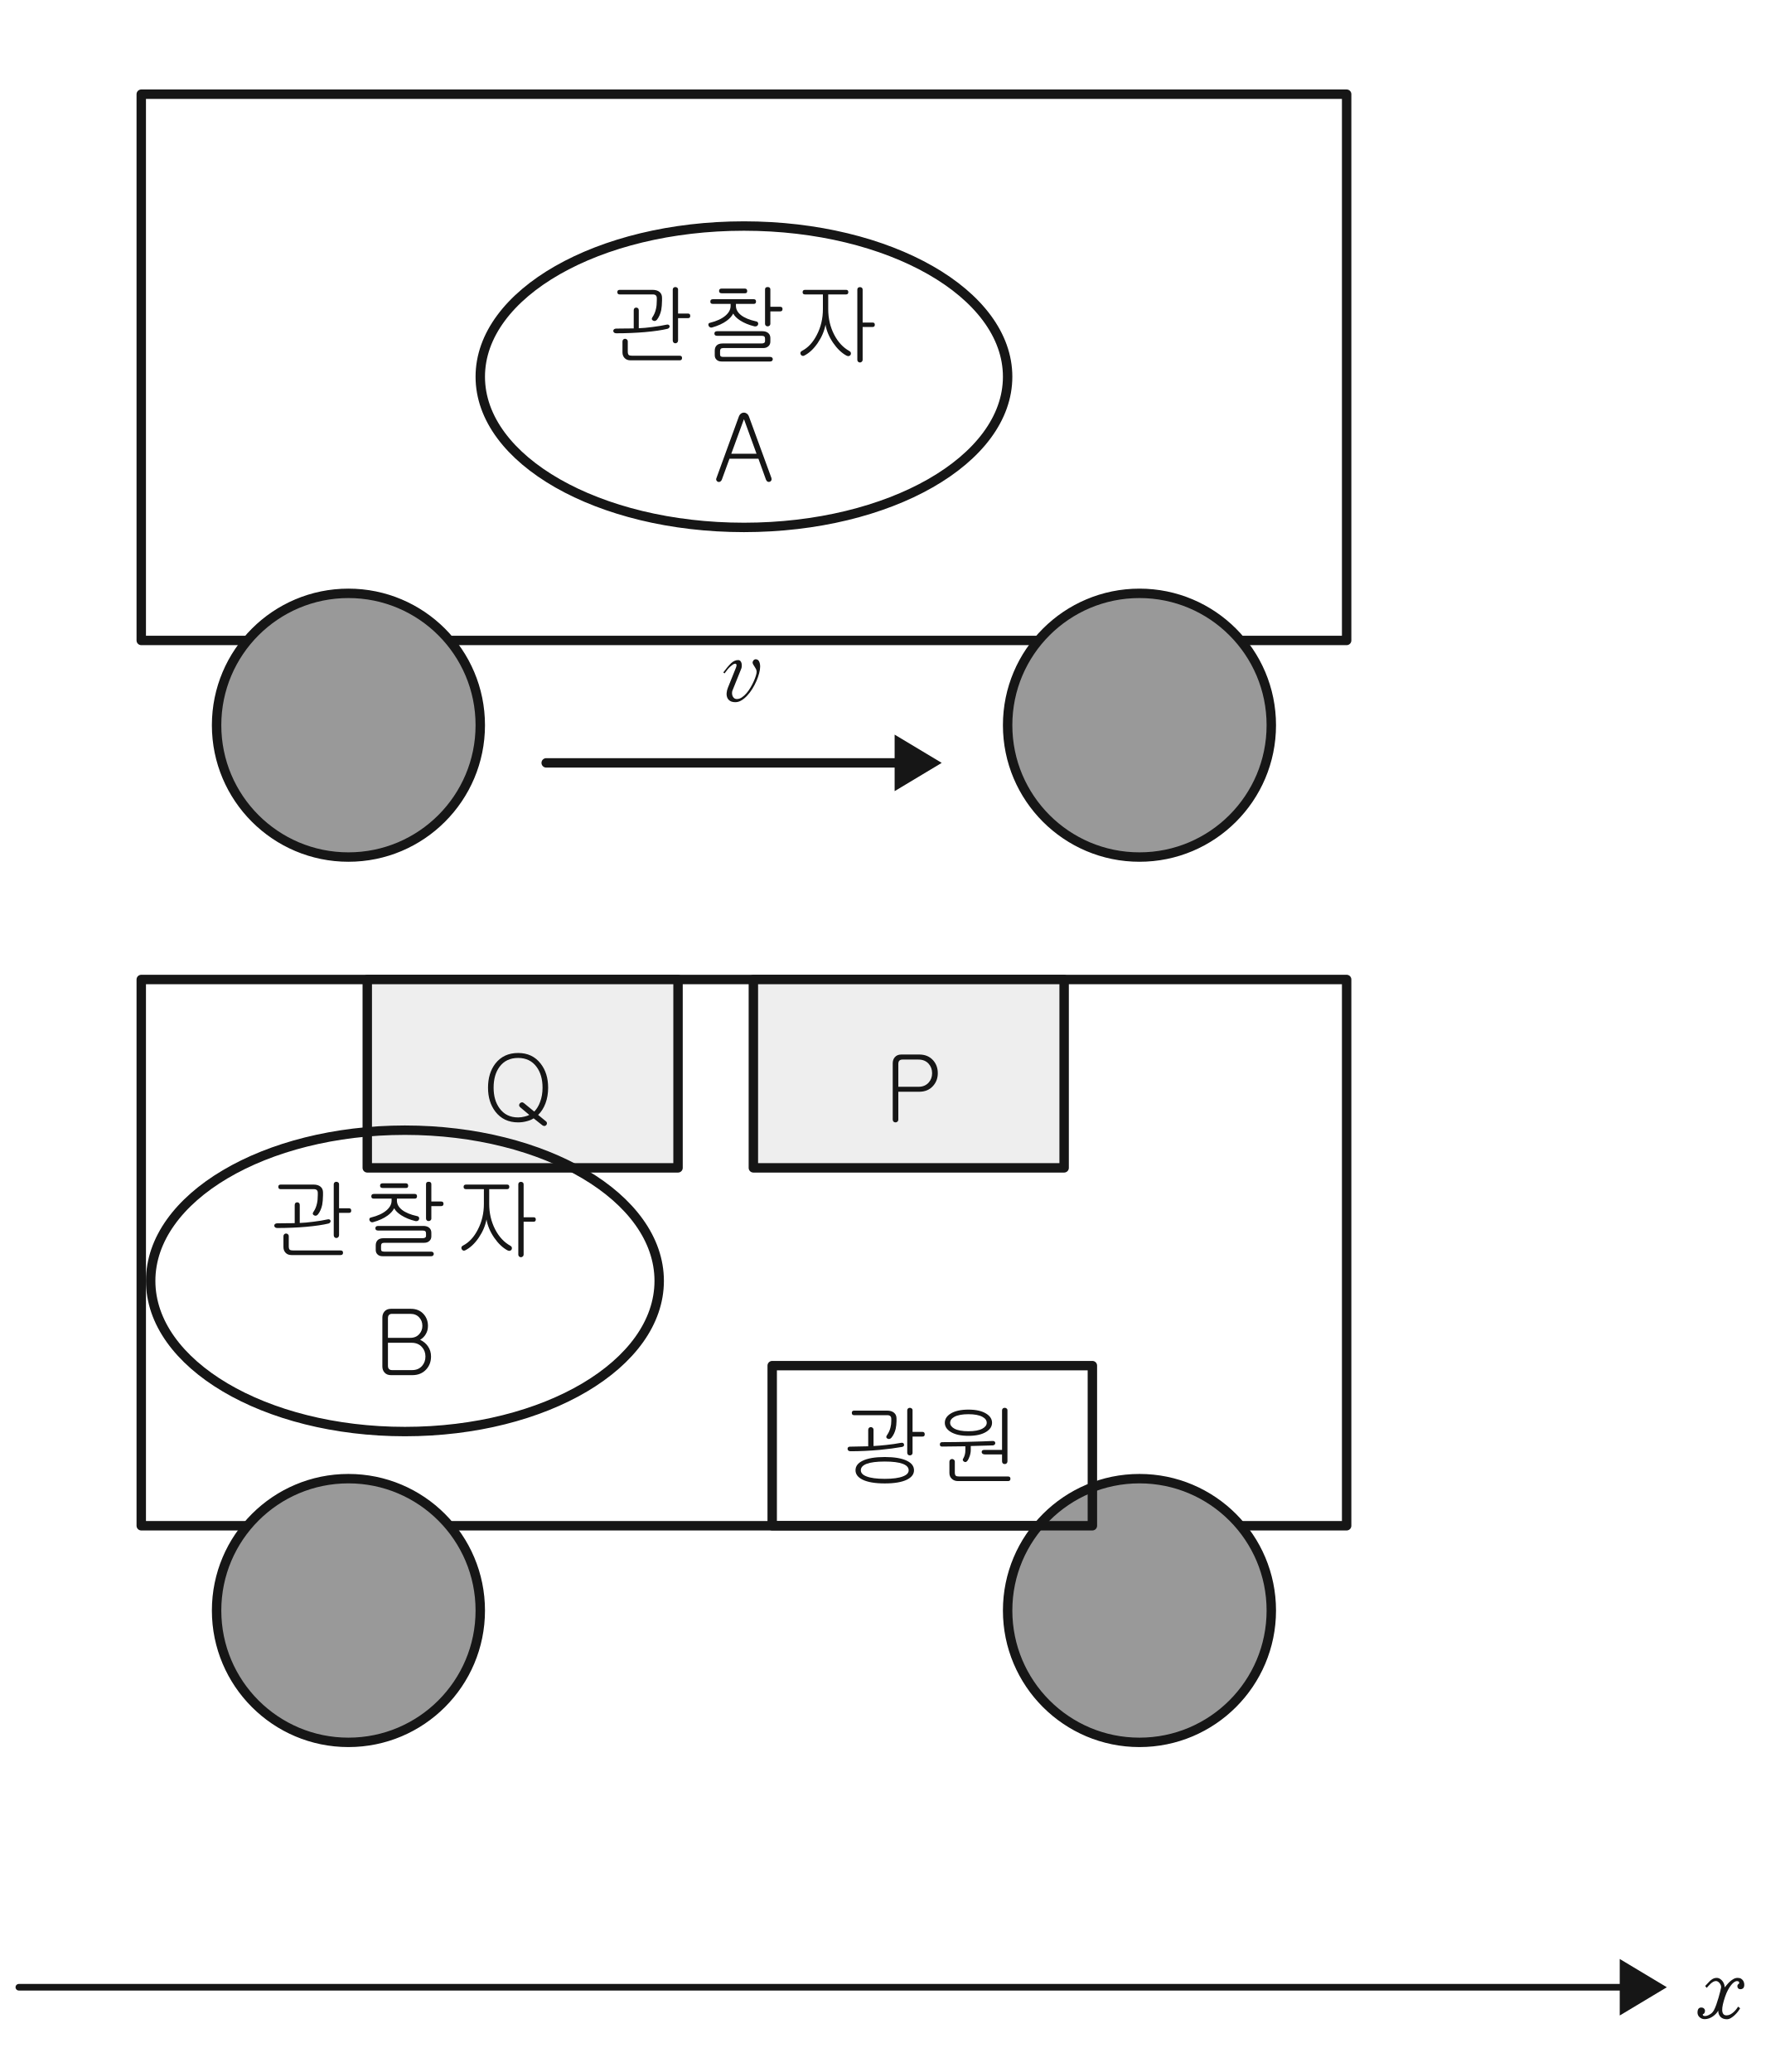
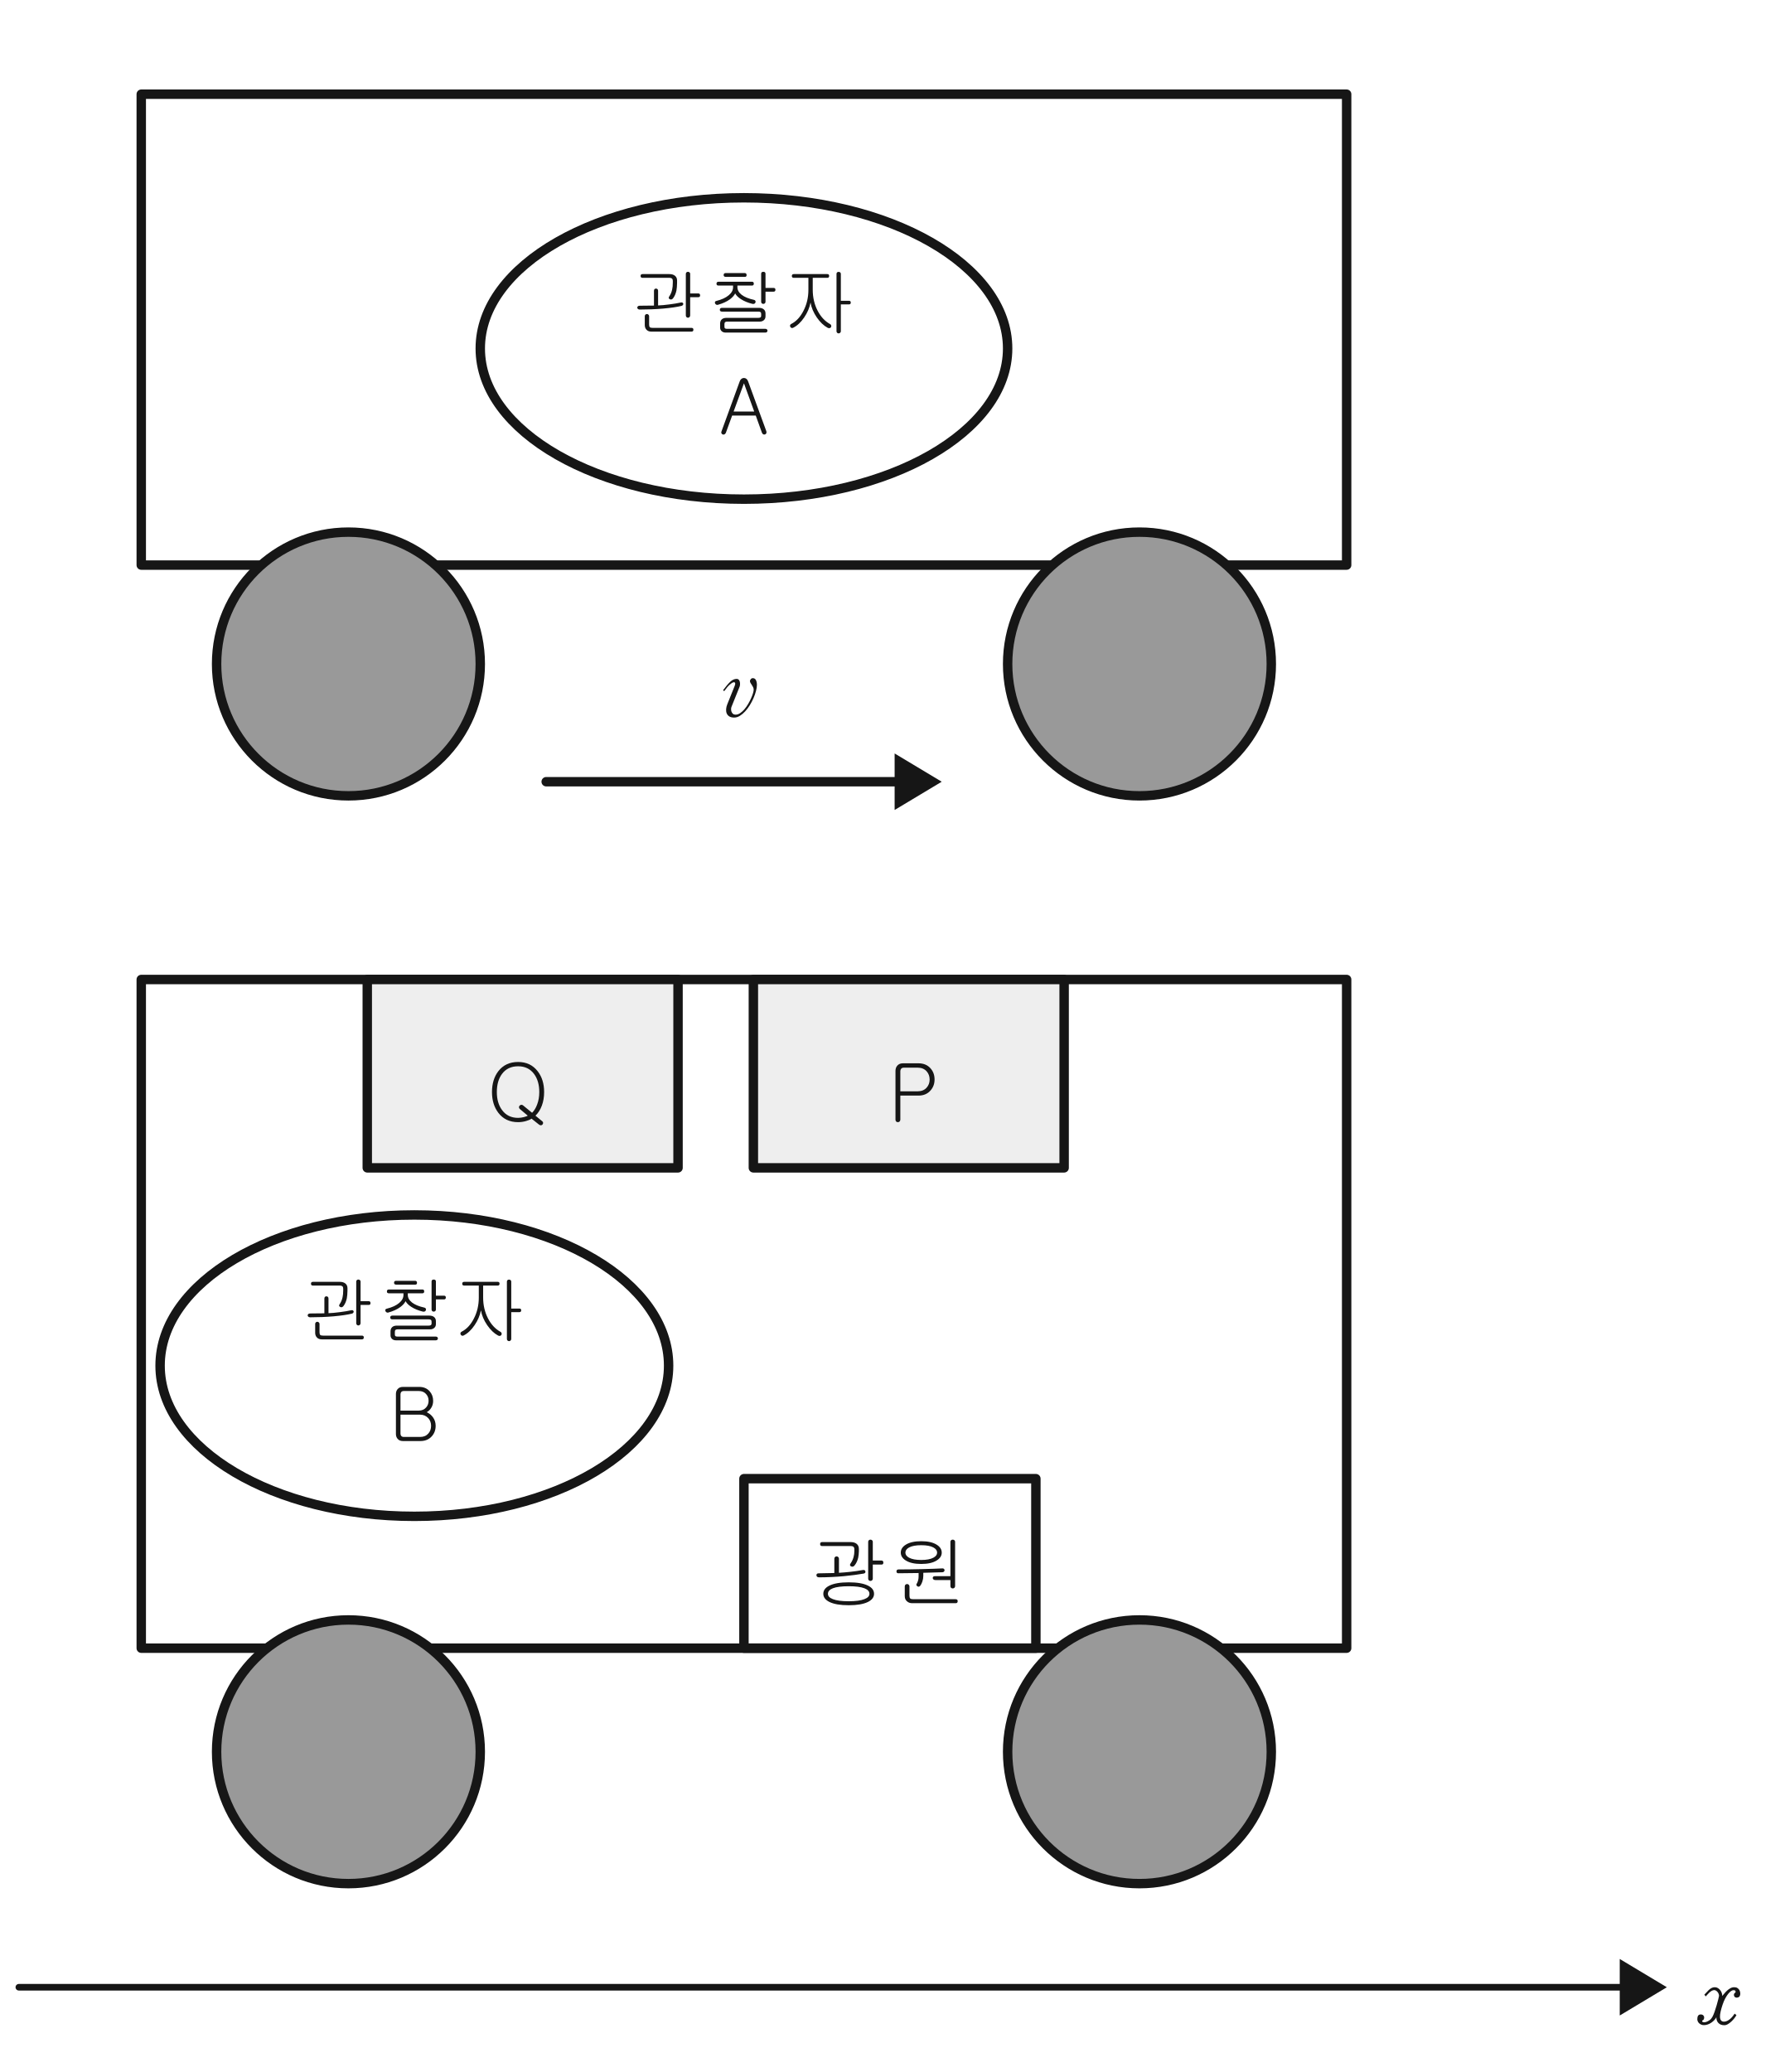
<svg xmlns="http://www.w3.org/2000/svg" width="190pt" height="220pt" viewBox="0 0 190 220">
  <g stroke-linecap="round" stroke-linejoin="round">
-     <rect x="15" y="10" width="128" height="58" fill="none" stroke="#161616" stroke-width="1" />
-     <ellipse cx="37" cy="77" rx="14" ry="14" fill="#999" stroke="#161616" stroke-width="1" />
-     <ellipse cx="121" cy="77" rx="14" ry="14" fill="#999" stroke="#161616" stroke-width="1" />
-     <rect x="15" y="104" width="128" height="58" fill="none" stroke="#161616" stroke-width="1" />
-     <ellipse cx="37" cy="171" rx="14" ry="14" fill="#999" stroke="#161616" stroke-width="1" />
-     <ellipse cx="121" cy="171" rx="14" ry="14" fill="#999" stroke="#161616" stroke-width="1" />
-     <ellipse cx="79" cy="40" rx="28" ry="16" fill="none" stroke="#161616" stroke-width="1" />
-     <path d="M521 755H158Q131 755 131 730Q131 704 157 704H527Q547 704 558 694Q569 684 569 663V638Q569 583 560 545Q549 493 521 452Q503 427 527 414Q551 401 571 424Q604 466 618 530Q626 574 627 635V667Q627 708 600 731Q572 755 521 755ZM805 492V759Q805 772 795 779Q787 786 775 786Q763 786 755 779Q746 771 746 758V193Q746 179 755 170Q763 162 775 162Q787 162 795 170Q805 179 805 193V441H916Q941 441 940 467Q940 492 914 492ZM313 528V327Q271 326 205 326Q170 325 119 325Q103 325 94 317Q86 310 86 299Q86 289 94 282Q103 273 119 273Q285 273 437 286Q595 300 689 323Q701 327 707 336Q713 345 711 354Q708 363 699 368Q689 372 674 368Q611 354 523 343Q433 331 369 329V528Q369 543 360 551Q352 558 341 558Q329 558 321 551Q313 543 313 528ZM247 182Q247 196 237 204Q229 212 217 212Q205 212 197 204Q188 196 188 182V62Q188 23 212 -2Q236 -27 277 -27H823Q849 -27 849 -1Q849 24 823 24H295Q267 24 257 33Q247 43 247 70Z" fill="#161616" transform="translate(64.3,38) scale(0.0095703,-0.0095703)" />
-     <path d="M521 769H265Q236 769 236 743Q236 717 265 717H525Q549 717 548 743Q547 769 521 769ZM621 651H167Q139 651 139 625Q138 599 166 599H364V577Q364 517 306 468Q246 417 137 390Q123 388 119 378Q115 369 119 358Q123 347 133 341Q143 334 156 337Q257 365 321 412Q371 449 393 492Q413 452 470 415Q535 373 628 350Q643 347 655 353Q666 359 669 371Q673 382 667 392Q661 403 647 405Q538 429 480 474Q423 519 423 578V599H621Q646 599 646 625Q646 651 621 651ZM805 567V759Q805 786 775 786Q746 786 746 759V378Q746 365 755 357Q763 350 775 350Q787 350 795 357Q805 365 805 378V516H914Q940 516 940 542Q940 567 914 567ZM716 296H215Q185 296 184 271Q184 245 214 245H706Q728 245 737 238Q746 231 746 213V186Q746 172 735 166Q726 160 707 160H275Q231 160 209 138Q188 117 188 80V29Q188 -2 209 -21Q229 -40 263 -40H804Q817 -40 825 -32Q832 -24 832 -14Q832 -4 824 4Q816 11 802 11H281Q263 11 255 17Q247 23 247 38V74Q247 92 254 100Q263 109 282 109H726Q762 109 784 130Q805 149 805 181V220Q805 256 781 276Q757 296 716 296Z" fill="#161616" transform="translate(74.1,38) scale(0.0095703,-0.0095703)" />
-     <path d="M621 755H167Q139 755 139 730Q138 704 166 704H364V541Q364 385 297 256Q233 130 132 78Q119 72 115 60Q112 49 118 38Q123 28 133 24Q144 19 156 25Q240 67 307 166Q373 263 393 368Q410 266 478 166Q546 68 626 25Q641 17 654 21Q666 24 672 35Q677 45 674 57Q671 69 658 76Q553 134 489 258Q423 386 423 542V704H621Q646 704 646 730Q646 755 621 755ZM805 392V758Q805 771 795 779Q787 785 775 785Q763 785 755 779Q746 771 746 758V-22Q746 -35 755 -43Q763 -51 775 -51Q787 -51 795 -43Q805 -35 805 -22V343H916Q940 343 940 368Q940 392 916 392Z" fill="#161616" transform="translate(83.9,38) scale(0.0095703,-0.0095703)" />
-     <path d="M190 295 329 675H332L470 295ZM273 705 26 27Q19 11 25 -1Q31 -13 43 -17Q55 -21 66 -15Q79 -8 85 7L170 240H491L575 7Q581 -8 593 -15Q605 -20 617 -16Q629 -12 634 -1Q640 12 635 27L387 705Q379 728 363 740Q348 751 331 751Q312 751 297 740Q281 728 273 705Z" fill="#161616" transform="translate(75.837,51) scale(0.0095703,-0.0095703)" />
-     <line x1="58" y1="81" x2="96.75" y2="81.0" stroke="#161616" stroke-width="1" />
-     <path d="M 100,81 L 95.0,78.0 L 95.0,84.0 Z" stroke="#161616" stroke-width="0" fill="#161616" />
-     <path d="M441 386Q441 354 430.0 312.0Q419 270 400.0 226.0Q381 182 355.0 140.0Q329 98 298.5 65.0Q268 32 234.5 11.5Q201 -9 167 -9Q130 -9 108.0 4.5Q86 18 76.5 40.5Q67 63 69.0 92.0Q71 121 83 151L173 375Q182 397 177.5 409.0Q173 421 156.0 416.5Q139 412 111.0 387.0Q83 362 46 310L32 321Q83 390 119.5 424.0Q156 458 196 458Q213 458 222.5 447.0Q232 436 235.0 421.0Q238 406 237.0 390.0Q236 374 232 364L133 118Q129 107 129.0 91.0Q129 75 134.5 60.5Q140 46 152.0 36.0Q164 26 183 26Q211 26 238.0 44.0Q265 62 289.5 90.5Q314 119 334.5 154.0Q355 189 370.0 222.5Q385 256 393.5 284.0Q402 312 402 327Q402 344 395.0 358.0Q388 372 379.5 384.5Q371 397 364.0 409.0Q357 421 357 433Q357 441 366.5 454.0Q376 467 392 467Q417 467 429.0 443.5Q441 420 441 386Z" fill="#161616" transform="translate(76.5,74.4688) scale(0.0095703,-0.0095703)" />
+     <rect x="15" y="10" width="128" height="50" fill="none" stroke="#161616" stroke-width="1" />
+     <ellipse cx="37" cy="70.5" rx="14" ry="14" fill="#999" stroke="#161616" stroke-width="1" />
+     <ellipse cx="121" cy="70.5" rx="14" ry="14" fill="#999" stroke="#161616" stroke-width="1" />
+     <rect x="15" y="104" width="128" height="71" fill="none" stroke="#161616" stroke-width="1" />
+     <ellipse cx="37" cy="186" rx="14" ry="14" fill="#999" stroke="#161616" stroke-width="1" />
+     <ellipse cx="121" cy="186" rx="14" ry="14" fill="#999" stroke="#161616" stroke-width="1" />
+     <ellipse cx="79" cy="37" rx="28" ry="16" fill="none" stroke="#161616" stroke-width="1" />
+     <path d="M521 755H158Q131 755 131 730Q131 704 157 704H527Q547 704 558 694Q569 684 569 663V638Q569 583 560 545Q549 493 521 452Q503 427 527 414Q551 401 571 424Q604 466 618 530Q626 574 627 635V667Q627 708 600 731Q572 755 521 755ZM805 492V759Q805 772 795 779Q787 786 775 786Q763 786 755 779Q746 771 746 758V193Q746 179 755 170Q763 162 775 162Q787 162 795 170Q805 179 805 193V441H916Q941 441 940 467Q940 492 914 492ZM313 528V327Q271 326 205 326Q170 325 119 325Q103 325 94 317Q86 310 86 299Q86 289 94 282Q103 273 119 273Q285 273 437 286Q595 300 689 323Q701 327 707 336Q713 345 711 354Q708 363 699 368Q689 372 674 368Q611 354 523 343Q433 331 369 329V528Q369 543 360 551Q352 558 341 558Q329 558 321 551Q313 543 313 528ZM247 182Q247 196 237 204Q229 212 217 212Q205 212 197 204Q188 196 188 182V62Q188 23 212 -2Q236 -27 277 -27H823Q849 -27 849 -1Q849 24 823 24H295Q267 24 257 33Q247 43 247 70Z" fill="#161616" transform="translate(67,35) scale(0.0078125,-0.0078125)" />
+     <path d="M521 769H265Q236 769 236 743Q236 717 265 717H525Q549 717 548 743Q547 769 521 769ZM621 651H167Q139 651 139 625Q138 599 166 599H364V577Q364 517 306 468Q246 417 137 390Q123 388 119 378Q115 369 119 358Q123 347 133 341Q143 334 156 337Q257 365 321 412Q371 449 393 492Q413 452 470 415Q535 373 628 350Q643 347 655 353Q666 359 669 371Q673 382 667 392Q661 403 647 405Q538 429 480 474Q423 519 423 578V599H621Q646 599 646 625Q646 651 621 651ZM805 567V759Q805 786 775 786Q746 786 746 759V378Q746 365 755 357Q763 350 775 350Q787 350 795 357Q805 365 805 378V516H914Q940 516 940 542Q940 567 914 567ZM716 296H215Q185 296 184 271Q184 245 214 245H706Q728 245 737 238Q746 231 746 213V186Q746 172 735 166Q726 160 707 160H275Q231 160 209 138Q188 117 188 80V29Q188 -2 209 -21Q229 -40 263 -40H804Q817 -40 825 -32Q832 -24 832 -14Q832 -4 824 4Q816 11 802 11H281Q263 11 255 17Q247 23 247 38V74Q247 92 254 100Q263 109 282 109H726Q762 109 784 130Q805 149 805 181V220Q805 256 781 276Q757 296 716 296Z" fill="#161616" transform="translate(75,35) scale(0.0078125,-0.0078125)" />
+     <path d="M621 755H167Q139 755 139 730Q138 704 166 704H364V541Q364 385 297 256Q233 130 132 78Q119 72 115 60Q112 49 118 38Q123 28 133 24Q144 19 156 25Q240 67 307 166Q373 263 393 368Q410 266 478 166Q546 68 626 25Q641 17 654 21Q666 24 672 35Q677 45 674 57Q671 69 658 76Q553 134 489 258Q423 386 423 542V704H621Q646 704 646 730Q646 755 621 755ZM805 392V758Q805 771 795 779Q787 785 775 785Q763 785 755 779Q746 771 746 758V-22Q746 -35 755 -43Q763 -51 775 -51Q787 -51 795 -43Q805 -35 805 -22V343H916Q940 343 940 368Q940 392 916 392Z" fill="#161616" transform="translate(83,35) scale(0.0078125,-0.0078125)" />
+     <path d="M190 295 329 675H332L470 295ZM273 705 26 27Q19 11 25 -1Q31 -13 43 -17Q55 -21 66 -15Q79 -8 85 7L170 240H491L575 7Q581 -8 593 -15Q605 -20 617 -16Q629 -12 634 -1Q640 12 635 27L387 705Q379 728 363 740Q348 751 331 751Q312 751 297 740Q281 728 273 705Z" fill="#161616" transform="translate(76.418,46) scale(0.0078125,-0.0078125)" />
+     <line x1="58" y1="83" x2="96.75" y2="83.0" stroke="#161616" stroke-width="1" />
+     <path d="M 100,83 L 95.0,80.0 L 95.0,86.0 Z" stroke="#161616" stroke-width="0" fill="#161616" />
+     <path d="M441 386Q441 354 430.0 312.0Q419 270 400.0 226.0Q381 182 355.0 140.0Q329 98 298.5 65.0Q268 32 234.5 11.5Q201 -9 167 -9Q130 -9 108.0 4.5Q86 18 76.5 40.5Q67 63 69.0 92.0Q71 121 83 151L173 375Q182 397 177.5 409.0Q173 421 156.0 416.5Q139 412 111.0 387.0Q83 362 46 310L32 321Q83 390 119.5 424.0Q156 458 196 458Q213 458 222.5 447.0Q232 436 235.0 421.0Q238 406 237.0 390.0Q236 374 232 364L133 118Q129 107 129.0 91.0Q129 75 134.5 60.5Q140 46 152.0 36.0Q164 26 183 26Q211 26 238.0 44.0Q265 62 289.5 90.5Q314 119 334.5 154.0Q355 189 370.0 222.5Q385 256 393.5 284.0Q402 312 402 327Q402 344 395.0 358.0Q388 372 379.5 384.5Q371 397 364.0 409.0Q357 421 357 433Q357 441 366.5 454.0Q376 467 392 467Q417 467 429.0 443.5Q441 420 441 386Z" fill="#161616" transform="translate(76.5,76.1094) scale(0.0087891,-0.0087891)" />
    <rect x="39" y="104" width="33" height="20" fill="#eee" stroke="#161616" stroke-width="1" />
    <rect x="80" y="104" width="33" height="20" fill="#eee" stroke="#161616" stroke-width="1" />
-     <path d="M577 102 461 197Q450 206 437 204Q426 202 417 193Q409 183 409 172Q410 159 422 149L522 65Q505 55 472 47Q434 37 398 37Q265 37 192 138Q126 228 126 367Q126 510 192 599Q265 697 398 697Q529 697 602 599Q669 509 669 367Q669 280 642 209Q618 143 577 102ZM570 27 667 -50Q679 -59 692 -58Q703 -56 711 -47Q718 -38 718 -26Q717 -14 708 -7L620 65Q673 116 702 194Q731 272 731 367Q731 528 648 634Q557 752 398 752Q237 752 145 634Q64 528 64 367Q64 209 145 102Q237 -18 398 -18Q449 -18 498 -4Q543 8 570 27Z" fill="#161616" transform="translate(51.2102,119) scale(0.0095703,-0.0095703)" />
-     <path d="M390 735H191Q145 735 119 705Q96 678 96 638V14Q96 -1 105 -10Q114 -18 127 -18Q139 -18 148 -10Q158 -1 158 14V322H390Q487 322 544 387Q596 445 596 528Q596 613 544 671Q487 735 390 735ZM382 377H158V634Q158 653 168 665Q180 679 202 679H382Q453 679 495 632Q533 589 533 527Q533 467 495 424Q453 377 382 377Z" fill="#161616" transform="translate(93.8801,119) scale(0.0095703,-0.0095703)" />
-     <ellipse cx="43" cy="136" rx="27" ry="16" fill="none" stroke="#161616" stroke-width="1" />
-     <path d="M521 755H158Q131 755 131 730Q131 704 157 704H527Q547 704 558 694Q569 684 569 663V638Q569 583 560 545Q549 493 521 452Q503 427 527 414Q551 401 571 424Q604 466 618 530Q626 574 627 635V667Q627 708 600 731Q572 755 521 755ZM805 492V759Q805 772 795 779Q787 786 775 786Q763 786 755 779Q746 771 746 758V193Q746 179 755 170Q763 162 775 162Q787 162 795 170Q805 179 805 193V441H916Q941 441 940 467Q940 492 914 492ZM313 528V327Q271 326 205 326Q170 325 119 325Q103 325 94 317Q86 310 86 299Q86 289 94 282Q103 273 119 273Q285 273 437 286Q595 300 689 323Q701 327 707 336Q713 345 711 354Q708 363 699 368Q689 372 674 368Q611 354 523 343Q433 331 369 329V528Q369 543 360 551Q352 558 341 558Q329 558 321 551Q313 543 313 528ZM247 182Q247 196 237 204Q229 212 217 212Q205 212 197 204Q188 196 188 182V62Q188 23 212 -2Q236 -27 277 -27H823Q849 -27 849 -1Q849 24 823 24H295Q267 24 257 33Q247 43 247 70Z" fill="#161616" transform="translate(28.3,133) scale(0.0095703,-0.0095703)" />
-     <path d="M521 769H265Q236 769 236 743Q236 717 265 717H525Q549 717 548 743Q547 769 521 769ZM621 651H167Q139 651 139 625Q138 599 166 599H364V577Q364 517 306 468Q246 417 137 390Q123 388 119 378Q115 369 119 358Q123 347 133 341Q143 334 156 337Q257 365 321 412Q371 449 393 492Q413 452 470 415Q535 373 628 350Q643 347 655 353Q666 359 669 371Q673 382 667 392Q661 403 647 405Q538 429 480 474Q423 519 423 578V599H621Q646 599 646 625Q646 651 621 651ZM805 567V759Q805 786 775 786Q746 786 746 759V378Q746 365 755 357Q763 350 775 350Q787 350 795 357Q805 365 805 378V516H914Q940 516 940 542Q940 567 914 567ZM716 296H215Q185 296 184 271Q184 245 214 245H706Q728 245 737 238Q746 231 746 213V186Q746 172 735 166Q726 160 707 160H275Q231 160 209 138Q188 117 188 80V29Q188 -2 209 -21Q229 -40 263 -40H804Q817 -40 825 -32Q832 -24 832 -14Q832 -4 824 4Q816 11 802 11H281Q263 11 255 17Q247 23 247 38V74Q247 92 254 100Q263 109 282 109H726Q762 109 784 130Q805 149 805 181V220Q805 256 781 276Q757 296 716 296Z" fill="#161616" transform="translate(38.1,133) scale(0.0095703,-0.0095703)" />
-     <path d="M621 755H167Q139 755 139 730Q138 704 166 704H364V541Q364 385 297 256Q233 130 132 78Q119 72 115 60Q112 49 118 38Q123 28 133 24Q144 19 156 25Q240 67 307 166Q373 263 393 368Q410 266 478 166Q546 68 626 25Q641 17 654 21Q666 24 672 35Q677 45 674 57Q671 69 658 76Q553 134 489 258Q423 386 423 542V704H621Q646 704 646 730Q646 755 621 755ZM805 392V758Q805 771 795 779Q787 785 775 785Q763 785 755 779Q746 771 746 758V-22Q746 -35 755 -43Q763 -51 775 -51Q787 -51 795 -43Q805 -35 805 -22V343H916Q940 343 940 368Q940 392 916 392Z" fill="#161616" transform="translate(47.9,133) scale(0.0095703,-0.0095703)" />
-     <path d="M191 735Q145 735 119 705Q96 678 96 638V95Q96 56 119 29Q145 -1 191 -1H428Q526 -1 584 64Q636 122 636 206Q636 271 601 320Q570 365 515 391Q557 416 579 456Q602 495 602 545Q602 622 554 676Q501 735 413 735ZM407 413H158V634Q158 653 168 665Q180 679 202 679H407Q470 679 506 638Q540 601 540 546Q540 493 506 455Q469 413 407 413ZM427 55H202Q180 55 168 69Q158 81 158 99V358H422Q492 358 535 311Q574 268 574 206Q574 144 537 102Q496 55 427 55Z" fill="#161616" transform="translate(39.6839,146) scale(0.0095703,-0.0095703)" />
-     <rect x="82" y="145" width="34" height="17" fill="none" stroke="#161616" stroke-width="1" />
-     <path d="M521 755H158Q131 755 131 730Q131 704 157 704H527Q547 704 558 694Q569 684 569 663V638Q569 601 560 568Q549 522 521 482Q503 457 527 444Q551 432 571 455Q604 495 618 554Q626 593 627 635V667Q627 708 600 731Q572 755 521 755ZM313 542V359L110 355Q97 355 90 348Q83 340 84 330Q84 320 92 312Q101 304 116 304Q273 304 438 319Q582 333 689 352Q716 359 710 381Q705 403 674 397Q601 383 515 374Q444 366 372 362V542Q372 556 362 564Q354 572 342 572Q330 572 322 564Q313 556 313 542ZM805 519V759Q805 772 795 779Q787 786 775 786Q763 786 755 779Q746 771 746 758V288Q746 274 755 265Q763 258 775 258Q787 258 795 265Q805 273 805 287V467H916Q941 467 940 493Q940 519 914 519ZM497 240Q335 240 250 198Q172 160 172 93Q172 28 250 -11Q335 -53 497 -53Q658 -53 743 -11Q821 28 821 93Q821 160 743 198Q658 240 497 240ZM497 190Q630 190 698 164Q762 139 762 93Q762 49 698 25Q630 -2 497 -2Q362 -2 294 25Q231 49 231 93Q231 139 294 164Q362 190 497 190Z" fill="#161616" transform="translate(89.2,157) scale(0.0095703,-0.0095703)" />
-     <path d="M401 766Q273 766 202 721Q139 681 139 620Q139 560 202 520Q273 475 401 475Q528 475 599 520Q663 560 663 620Q663 681 599 721Q528 766 401 766ZM401 715Q502 715 556 686Q604 660 604 620Q604 581 556 555Q502 526 401 526Q299 526 245 555Q198 581 198 620Q198 660 245 686Q299 715 401 715ZM367 359V315Q367 288 361 266Q355 244 346 228Q329 206 349 191Q369 175 387 195Q404 216 415 250Q427 285 427 322V362L673 369Q685 370 693 379Q699 386 699 396Q698 407 690 413Q681 420 667 418Q574 413 406 409Q249 405 111 405Q85 405 84 381Q83 356 108 356ZM834 192V759Q834 772 824 779Q816 786 804 786Q791 786 783 779Q774 771 774 758V319H576Q562 319 554 312Q547 305 548 294Q548 284 557 277Q566 269 582 269H774V192Q774 178 783 169Q791 162 804 162Q816 162 824 169Q834 178 834 192ZM250 188Q250 202 240 210Q232 218 220 218Q207 218 199 210Q190 202 190 188V62Q190 23 217 -2Q244 -27 285 -27H841Q867 -27 867 -1Q867 24 841 24H299Q270 24 260 33Q250 43 250 70Z" fill="#161616" transform="translate(99,157) scale(0.0095703,-0.0095703)" />
+     <path d="M577 102 461 197Q450 206 437 204Q426 202 417 193Q409 183 409 172Q410 159 422 149L522 65Q505 55 472 47Q434 37 398 37Q265 37 192 138Q126 228 126 367Q126 510 192 599Q265 697 398 697Q529 697 602 599Q669 509 669 367Q669 280 642 209Q618 143 577 102ZM570 27 667 -50Q679 -59 692 -58Q703 -56 711 -47Q718 -38 718 -26Q717 -14 708 -7L620 65Q673 116 702 194Q731 272 731 367Q731 528 648 634Q557 752 398 752Q237 752 145 634Q64 528 64 367Q64 209 145 102Q237 -18 398 -18Q449 -18 498 -4Q543 8 570 27Z" fill="#161616" transform="translate(51.7129,119) scale(0.0083008,-0.0083008)" />
+     <path d="M390 735H191Q145 735 119 705Q96 678 96 638V14Q96 -1 105 -10Q114 -18 127 -18Q139 -18 148 -10Q158 -1 158 14V322H390Q487 322 544 387Q596 445 596 528Q596 613 544 671Q487 735 390 735ZM382 377H158V634Q158 653 168 665Q180 679 202 679H382Q453 679 495 632Q533 589 533 527Q533 467 495 424Q453 377 382 377Z" fill="#161616" transform="translate(94.2939,119) scale(0.0083008,-0.0083008)" />
+     <ellipse cx="44" cy="145" rx="27" ry="16" fill="none" stroke="#161616" stroke-width="1" />
+     <path d="M521 755H158Q131 755 131 730Q131 704 157 704H527Q547 704 558 694Q569 684 569 663V638Q569 583 560 545Q549 493 521 452Q503 427 527 414Q551 401 571 424Q604 466 618 530Q626 574 627 635V667Q627 708 600 731Q572 755 521 755ZM805 492V759Q805 772 795 779Q787 786 775 786Q763 786 755 779Q746 771 746 758V193Q746 179 755 170Q763 162 775 162Q787 162 795 170Q805 179 805 193V441H916Q941 441 940 467Q940 492 914 492ZM313 528V327Q271 326 205 326Q170 325 119 325Q103 325 94 317Q86 310 86 299Q86 289 94 282Q103 273 119 273Q285 273 437 286Q595 300 689 323Q701 327 707 336Q713 345 711 354Q708 363 699 368Q689 372 674 368Q611 354 523 343Q433 331 369 329V528Q369 543 360 551Q352 558 341 558Q329 558 321 551Q313 543 313 528ZM247 182Q247 196 237 204Q229 212 217 212Q205 212 197 204Q188 196 188 182V62Q188 23 212 -2Q236 -27 277 -27H823Q849 -27 849 -1Q849 24 823 24H295Q267 24 257 33Q247 43 247 70Z" fill="#161616" transform="translate(32,142) scale(0.0078125,-0.0078125)" />
+     <path d="M521 769H265Q236 769 236 743Q236 717 265 717H525Q549 717 548 743Q547 769 521 769ZM621 651H167Q139 651 139 625Q138 599 166 599H364V577Q364 517 306 468Q246 417 137 390Q123 388 119 378Q115 369 119 358Q123 347 133 341Q143 334 156 337Q257 365 321 412Q371 449 393 492Q413 452 470 415Q535 373 628 350Q643 347 655 353Q666 359 669 371Q673 382 667 392Q661 403 647 405Q538 429 480 474Q423 519 423 578V599H621Q646 599 646 625Q646 651 621 651ZM805 567V759Q805 786 775 786Q746 786 746 759V378Q746 365 755 357Q763 350 775 350Q787 350 795 357Q805 365 805 378V516H914Q940 516 940 542Q940 567 914 567ZM716 296H215Q185 296 184 271Q184 245 214 245H706Q728 245 737 238Q746 231 746 213V186Q746 172 735 166Q726 160 707 160H275Q231 160 209 138Q188 117 188 80V29Q188 -2 209 -21Q229 -40 263 -40H804Q817 -40 825 -32Q832 -24 832 -14Q832 -4 824 4Q816 11 802 11H281Q263 11 255 17Q247 23 247 38V74Q247 92 254 100Q263 109 282 109H726Q762 109 784 130Q805 149 805 181V220Q805 256 781 276Q757 296 716 296Z" fill="#161616" transform="translate(40,142) scale(0.0078125,-0.0078125)" />
+     <path d="M621 755H167Q139 755 139 730Q138 704 166 704H364V541Q364 385 297 256Q233 130 132 78Q119 72 115 60Q112 49 118 38Q123 28 133 24Q144 19 156 25Q240 67 307 166Q373 263 393 368Q410 266 478 166Q546 68 626 25Q641 17 654 21Q666 24 672 35Q677 45 674 57Q671 69 658 76Q553 134 489 258Q423 386 423 542V704H621Q646 704 646 730Q646 755 621 755ZM805 392V758Q805 771 795 779Q787 785 775 785Q763 785 755 779Q746 771 746 758V-22Q746 -35 755 -43Q763 -51 775 -51Q787 -51 795 -43Q805 -35 805 -22V343H916Q940 343 940 368Q940 392 916 392Z" fill="#161616" transform="translate(48,142) scale(0.0078125,-0.0078125)" />
+     <path d="M191 735Q145 735 119 705Q96 678 96 638V95Q96 56 119 29Q145 -1 191 -1H428Q526 -1 584 64Q636 122 636 206Q636 271 601 320Q570 365 515 391Q557 416 579 456Q602 495 602 545Q602 622 554 676Q501 735 413 735ZM407 413H158V634Q158 653 168 665Q180 679 202 679H407Q470 679 506 638Q540 601 540 546Q540 493 506 455Q469 413 407 413ZM427 55H202Q180 55 168 69Q158 81 158 99V358H422Q492 358 535 311Q574 268 574 206Q574 144 537 102Q496 55 427 55Z" fill="#161616" transform="translate(41.293,153) scale(0.0078125,-0.0078125)" />
+     <rect x="79" y="157" width="31" height="18" fill="none" stroke="#161616" stroke-width="1" />
+     <path d="M521 755H158Q131 755 131 730Q131 704 157 704H527Q547 704 558 694Q569 684 569 663V638Q569 601 560 568Q549 522 521 482Q503 457 527 444Q551 432 571 455Q604 495 618 554Q626 593 627 635V667Q627 708 600 731Q572 755 521 755ZM313 542V359L110 355Q97 355 90 348Q83 340 84 330Q84 320 92 312Q101 304 116 304Q273 304 438 319Q582 333 689 352Q716 359 710 381Q705 403 674 397Q601 383 515 374Q444 366 372 362V542Q372 556 362 564Q354 572 342 572Q330 572 322 564Q313 556 313 542ZM805 519V759Q805 772 795 779Q787 786 775 786Q763 786 755 779Q746 771 746 758V288Q746 274 755 265Q763 258 775 258Q787 258 795 265Q805 273 805 287V467H916Q941 467 940 493Q940 519 914 519ZM497 240Q335 240 250 198Q172 160 172 93Q172 28 250 -11Q335 -53 497 -53Q658 -53 743 -11Q821 28 821 93Q821 160 743 198Q658 240 497 240ZM497 190Q630 190 698 164Q762 139 762 93Q762 49 698 25Q630 -2 497 -2Q362 -2 294 25Q231 49 231 93Q231 139 294 164Q362 190 497 190Z" fill="#161616" transform="translate(86,170) scale(0.0083008,-0.0083008)" />
+     <path d="M401 766Q273 766 202 721Q139 681 139 620Q139 560 202 520Q273 475 401 475Q528 475 599 520Q663 560 663 620Q663 681 599 721Q528 766 401 766ZM401 715Q502 715 556 686Q604 660 604 620Q604 581 556 555Q502 526 401 526Q299 526 245 555Q198 581 198 620Q198 660 245 686Q299 715 401 715ZM367 359V315Q367 288 361 266Q355 244 346 228Q329 206 349 191Q369 175 387 195Q404 216 415 250Q427 285 427 322V362L673 369Q685 370 693 379Q699 386 699 396Q698 407 690 413Q681 420 667 418Q574 413 406 409Q249 405 111 405Q85 405 84 381Q83 356 108 356ZM834 192V759Q834 772 824 779Q816 786 804 786Q791 786 783 779Q774 771 774 758V319H576Q562 319 554 312Q547 305 548 294Q548 284 557 277Q566 269 582 269H774V192Q774 178 783 169Q791 162 804 162Q816 162 824 169Q834 178 834 192ZM250 188Q250 202 240 210Q232 218 220 218Q207 218 199 210Q190 202 190 188V62Q190 23 217 -2Q244 -27 285 -27H841Q867 -27 867 -1Q867 24 841 24H299Q270 24 260 33Q250 43 250 70Z" fill="#161616" transform="translate(94.5,170) scale(0.0083008,-0.0083008)" />
    <line x1="2" y1="211" x2="173.75" y2="211.0" stroke="#161616" stroke-width="0.7" />
    <path d="M 177,211 L 172.0,208.0 L 172.0,214.0 Z" stroke="#161616" stroke-width="0" fill="#161616" />
-     <path d="M545 360Q541 339 529.0 331.5Q517 324 503 324Q489 324 480.5 331.5Q472 339 470 351Q468 361 472.0 371.0Q476 381 487 385Q492 394 488.0 404.0Q484 414 462 414Q451 414 435.0 403.5Q419 393 401.0 371.0Q383 349 365.0 316.0Q347 283 332 238Q317 193 308.5 155.5Q300 118 301.0 91.0Q302 64 313.5 49.0Q325 34 349 34Q371 34 391.0 44.5Q411 55 428.0 70.5Q445 86 457.5 102.5Q470 119 478 131L500 113Q492 98 476.5 77.5Q461 57 440.5 37.5Q420 18 397.5 4.5Q375 -9 353 -9Q308 -9 282.5 17.0Q257 43 257 87Q249 71 233.5 54.0Q218 37 198.0 23.0Q178 9 154.5 0.5Q131 -8 107 -8Q88 -8 73.5 -1.5Q59 5 48.5 15.0Q38 25 32.5 38.0Q27 51 27 64Q27 121 68 121Q88 121 99.0 110.0Q110 99 110 86Q110 72 104.0 60.5Q98 49 86 47Q83 32 97.5 28.0Q112 24 132.5 30.0Q153 36 174.5 51.5Q196 67 209 91Q222 115 235.5 153.0Q249 191 260.0 229.5Q271 268 279.0 299.5Q287 331 289 343Q290 355 285.5 367.5Q281 380 273.0 390.5Q265 401 254.0 408.0Q243 415 232 415Q216 415 200.5 406.0Q185 397 171.5 384.5Q158 372 147.0 359.0Q136 346 129 339L112 360Q123 370 136.0 385.5Q149 401 164.5 415.5Q180 430 198.0 440.0Q216 450 238 450Q259 450 276.0 439.5Q293 429 305.0 413.0Q317 397 323.0 378.5Q329 360 328 344Q338 355 352.5 373.0Q367 391 385.5 408.0Q404 425 426.0 437.5Q448 450 473 450Q497 450 512.0 440.0Q527 430 535.0 416.0Q543 402 545.0 386.5Q547 371 545 360Z" fill="#161616" transform="translate(180,214.3125) scale(0.0095703,-0.0095703)" />
+     <path d="M545 360Q541 339 529.0 331.5Q517 324 503 324Q489 324 480.5 331.5Q472 339 470 351Q468 361 472.0 371.0Q476 381 487 385Q492 394 488.0 404.0Q484 414 462 414Q451 414 435.0 403.5Q419 393 401.0 371.0Q383 349 365.0 316.0Q347 283 332 238Q317 193 308.5 155.5Q300 118 301.0 91.0Q302 64 313.5 49.0Q325 34 349 34Q371 34 391.0 44.5Q411 55 428.0 70.5Q445 86 457.5 102.5Q470 119 478 131L500 113Q492 98 476.5 77.5Q461 57 440.5 37.5Q420 18 397.5 4.5Q375 -9 353 -9Q308 -9 282.5 17.0Q257 43 257 87Q249 71 233.5 54.0Q218 37 198.0 23.0Q178 9 154.5 0.5Q131 -8 107 -8Q88 -8 73.5 -1.5Q59 5 48.5 15.0Q38 25 32.5 38.0Q27 51 27 64Q27 121 68 121Q88 121 99.0 110.0Q110 99 110 86Q110 72 104.0 60.5Q98 49 86 47Q83 32 97.5 28.0Q112 24 132.5 30.0Q153 36 174.5 51.5Q196 67 209 91Q222 115 235.5 153.0Q249 191 260.0 229.5Q271 268 279.0 299.5Q287 331 289 343Q290 355 285.5 367.5Q281 380 273.0 390.5Q265 401 254.0 408.0Q243 415 232 415Q216 415 200.5 406.0Q185 397 171.5 384.5Q158 372 147.0 359.0Q136 346 129 339L112 360Q123 370 136.0 385.5Q149 401 164.5 415.5Q180 430 198.0 440.0Q216 450 238 450Q259 450 276.0 439.5Q293 429 305.0 413.0Q317 397 323.0 378.5Q329 360 328 344Q338 355 352.5 373.0Q367 391 385.5 408.0Q404 425 426.0 437.5Q448 450 473 450Q497 450 512.0 440.0Q527 430 535.0 416.0Q543 402 545.0 386.5Q547 371 545 360Z" fill="#161616" transform="translate(180,214.9531) scale(0.0087891,-0.0087891)" />
  </g>
</svg>
